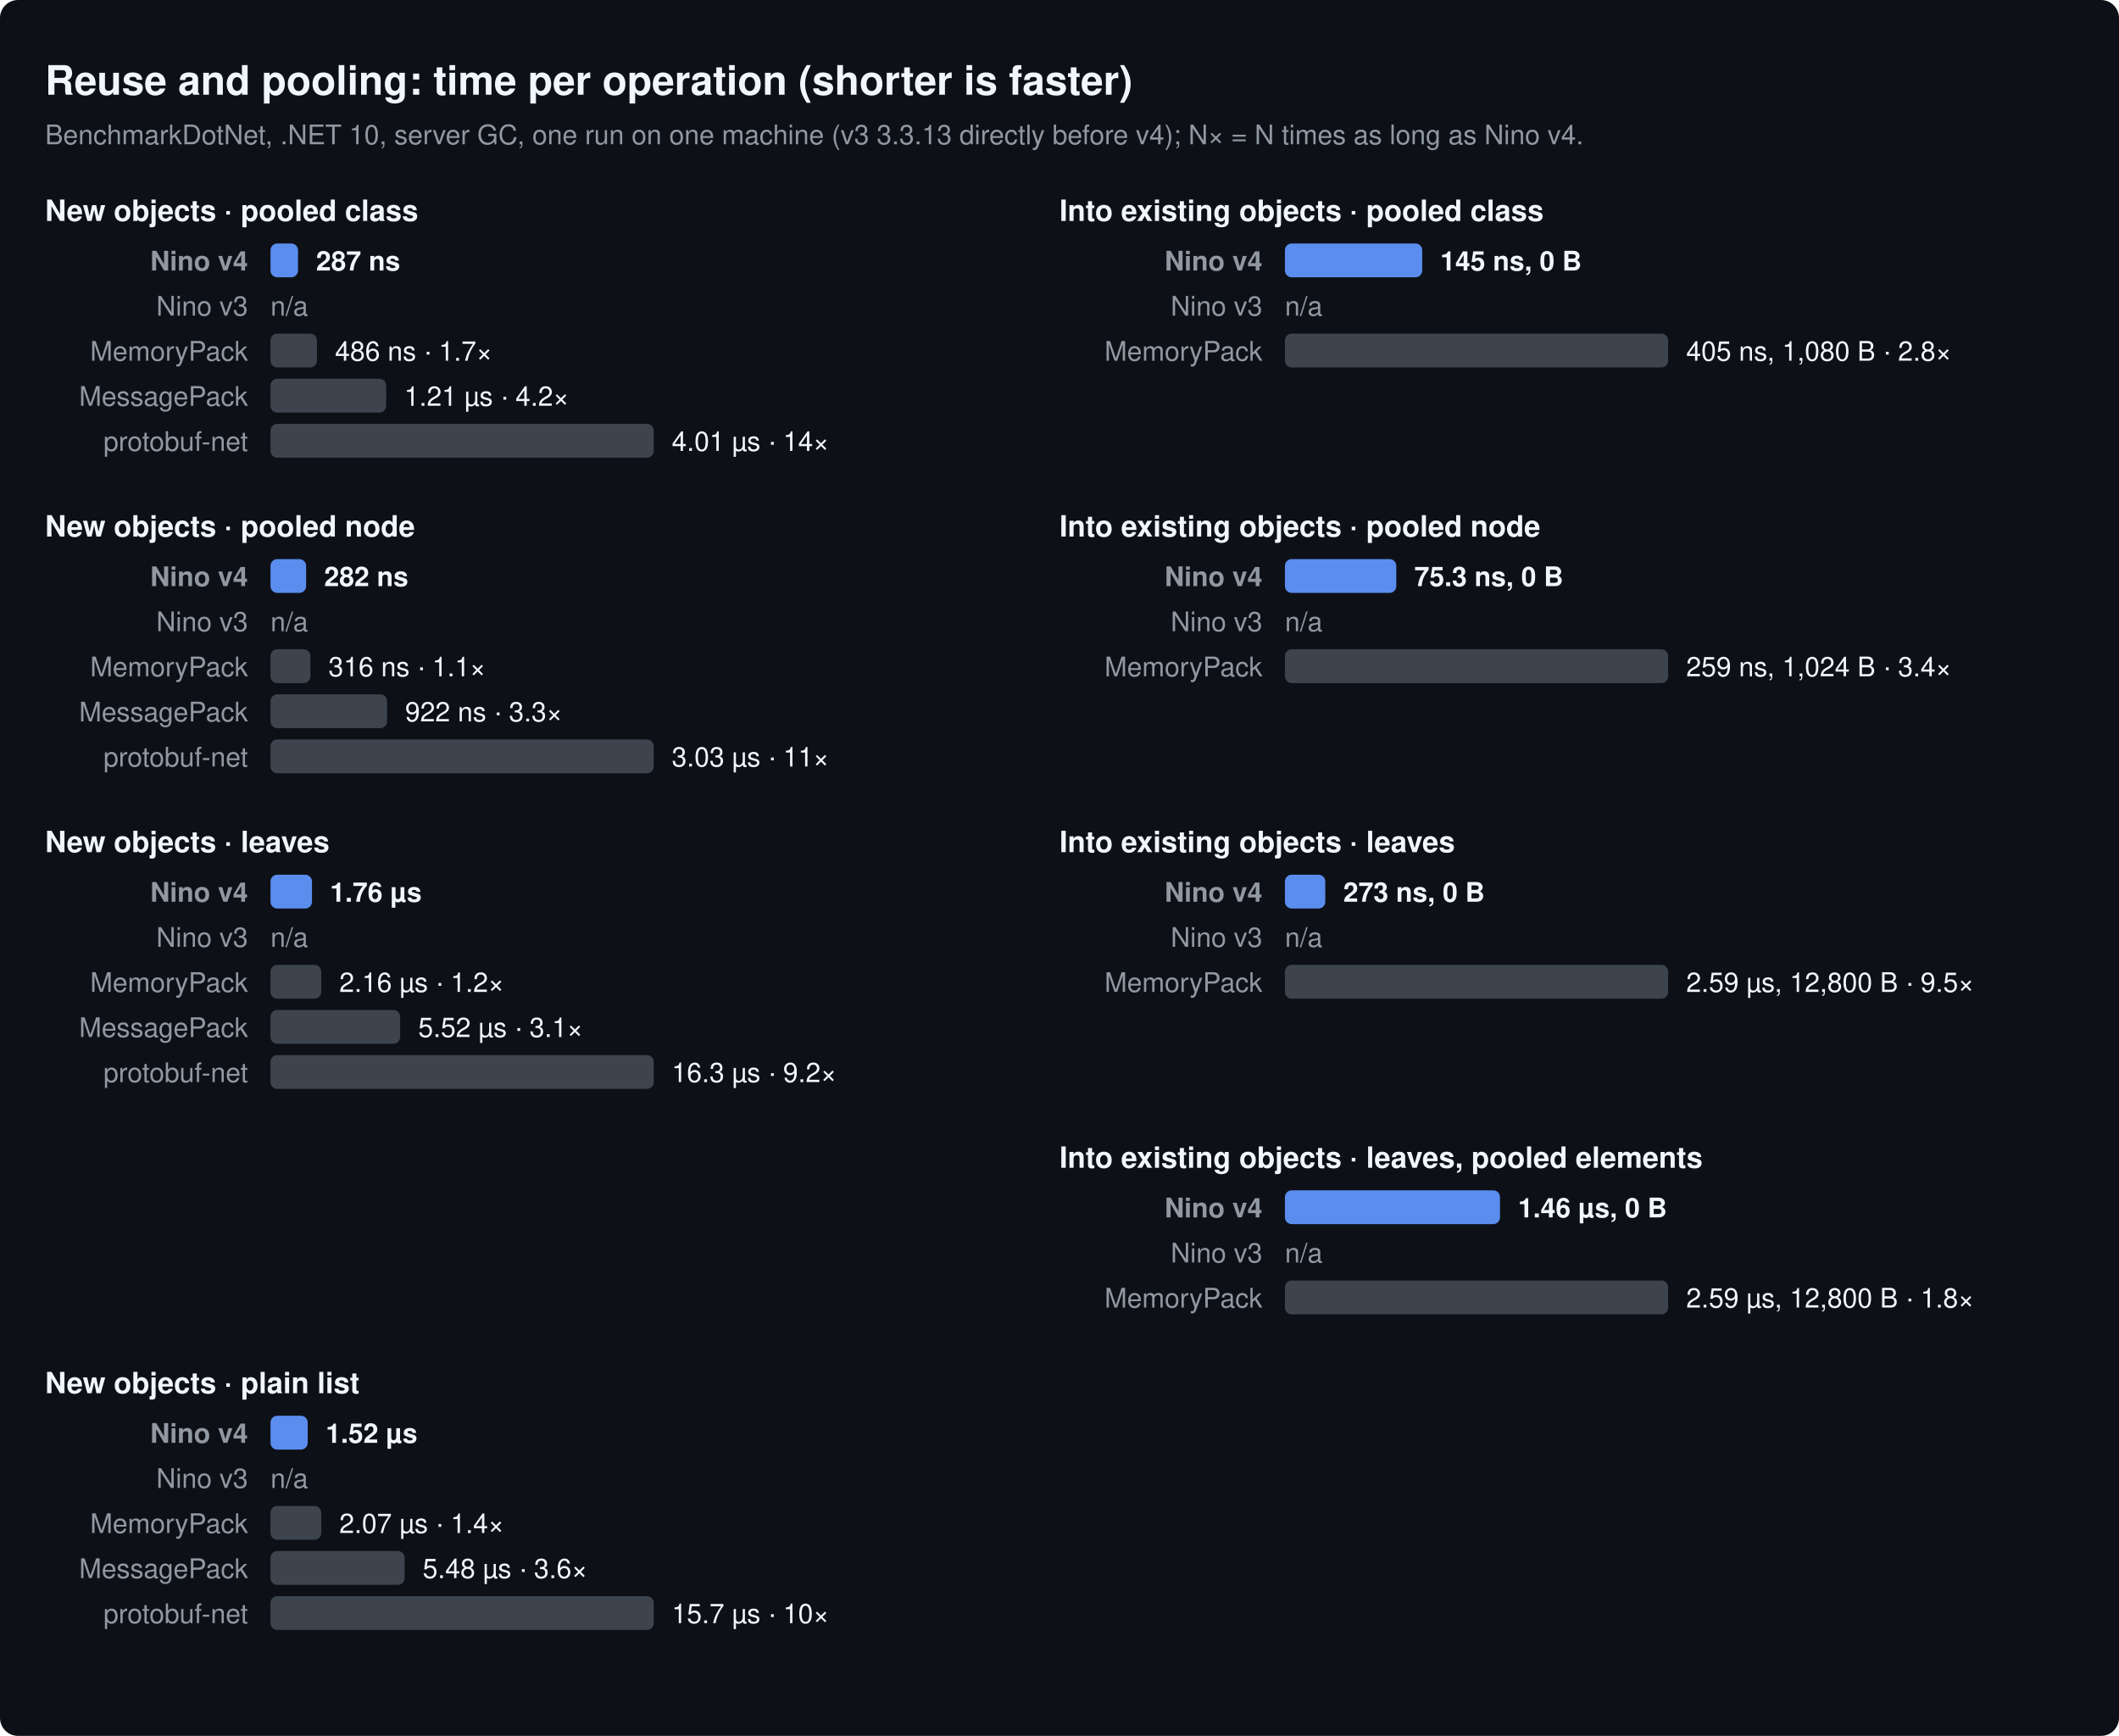
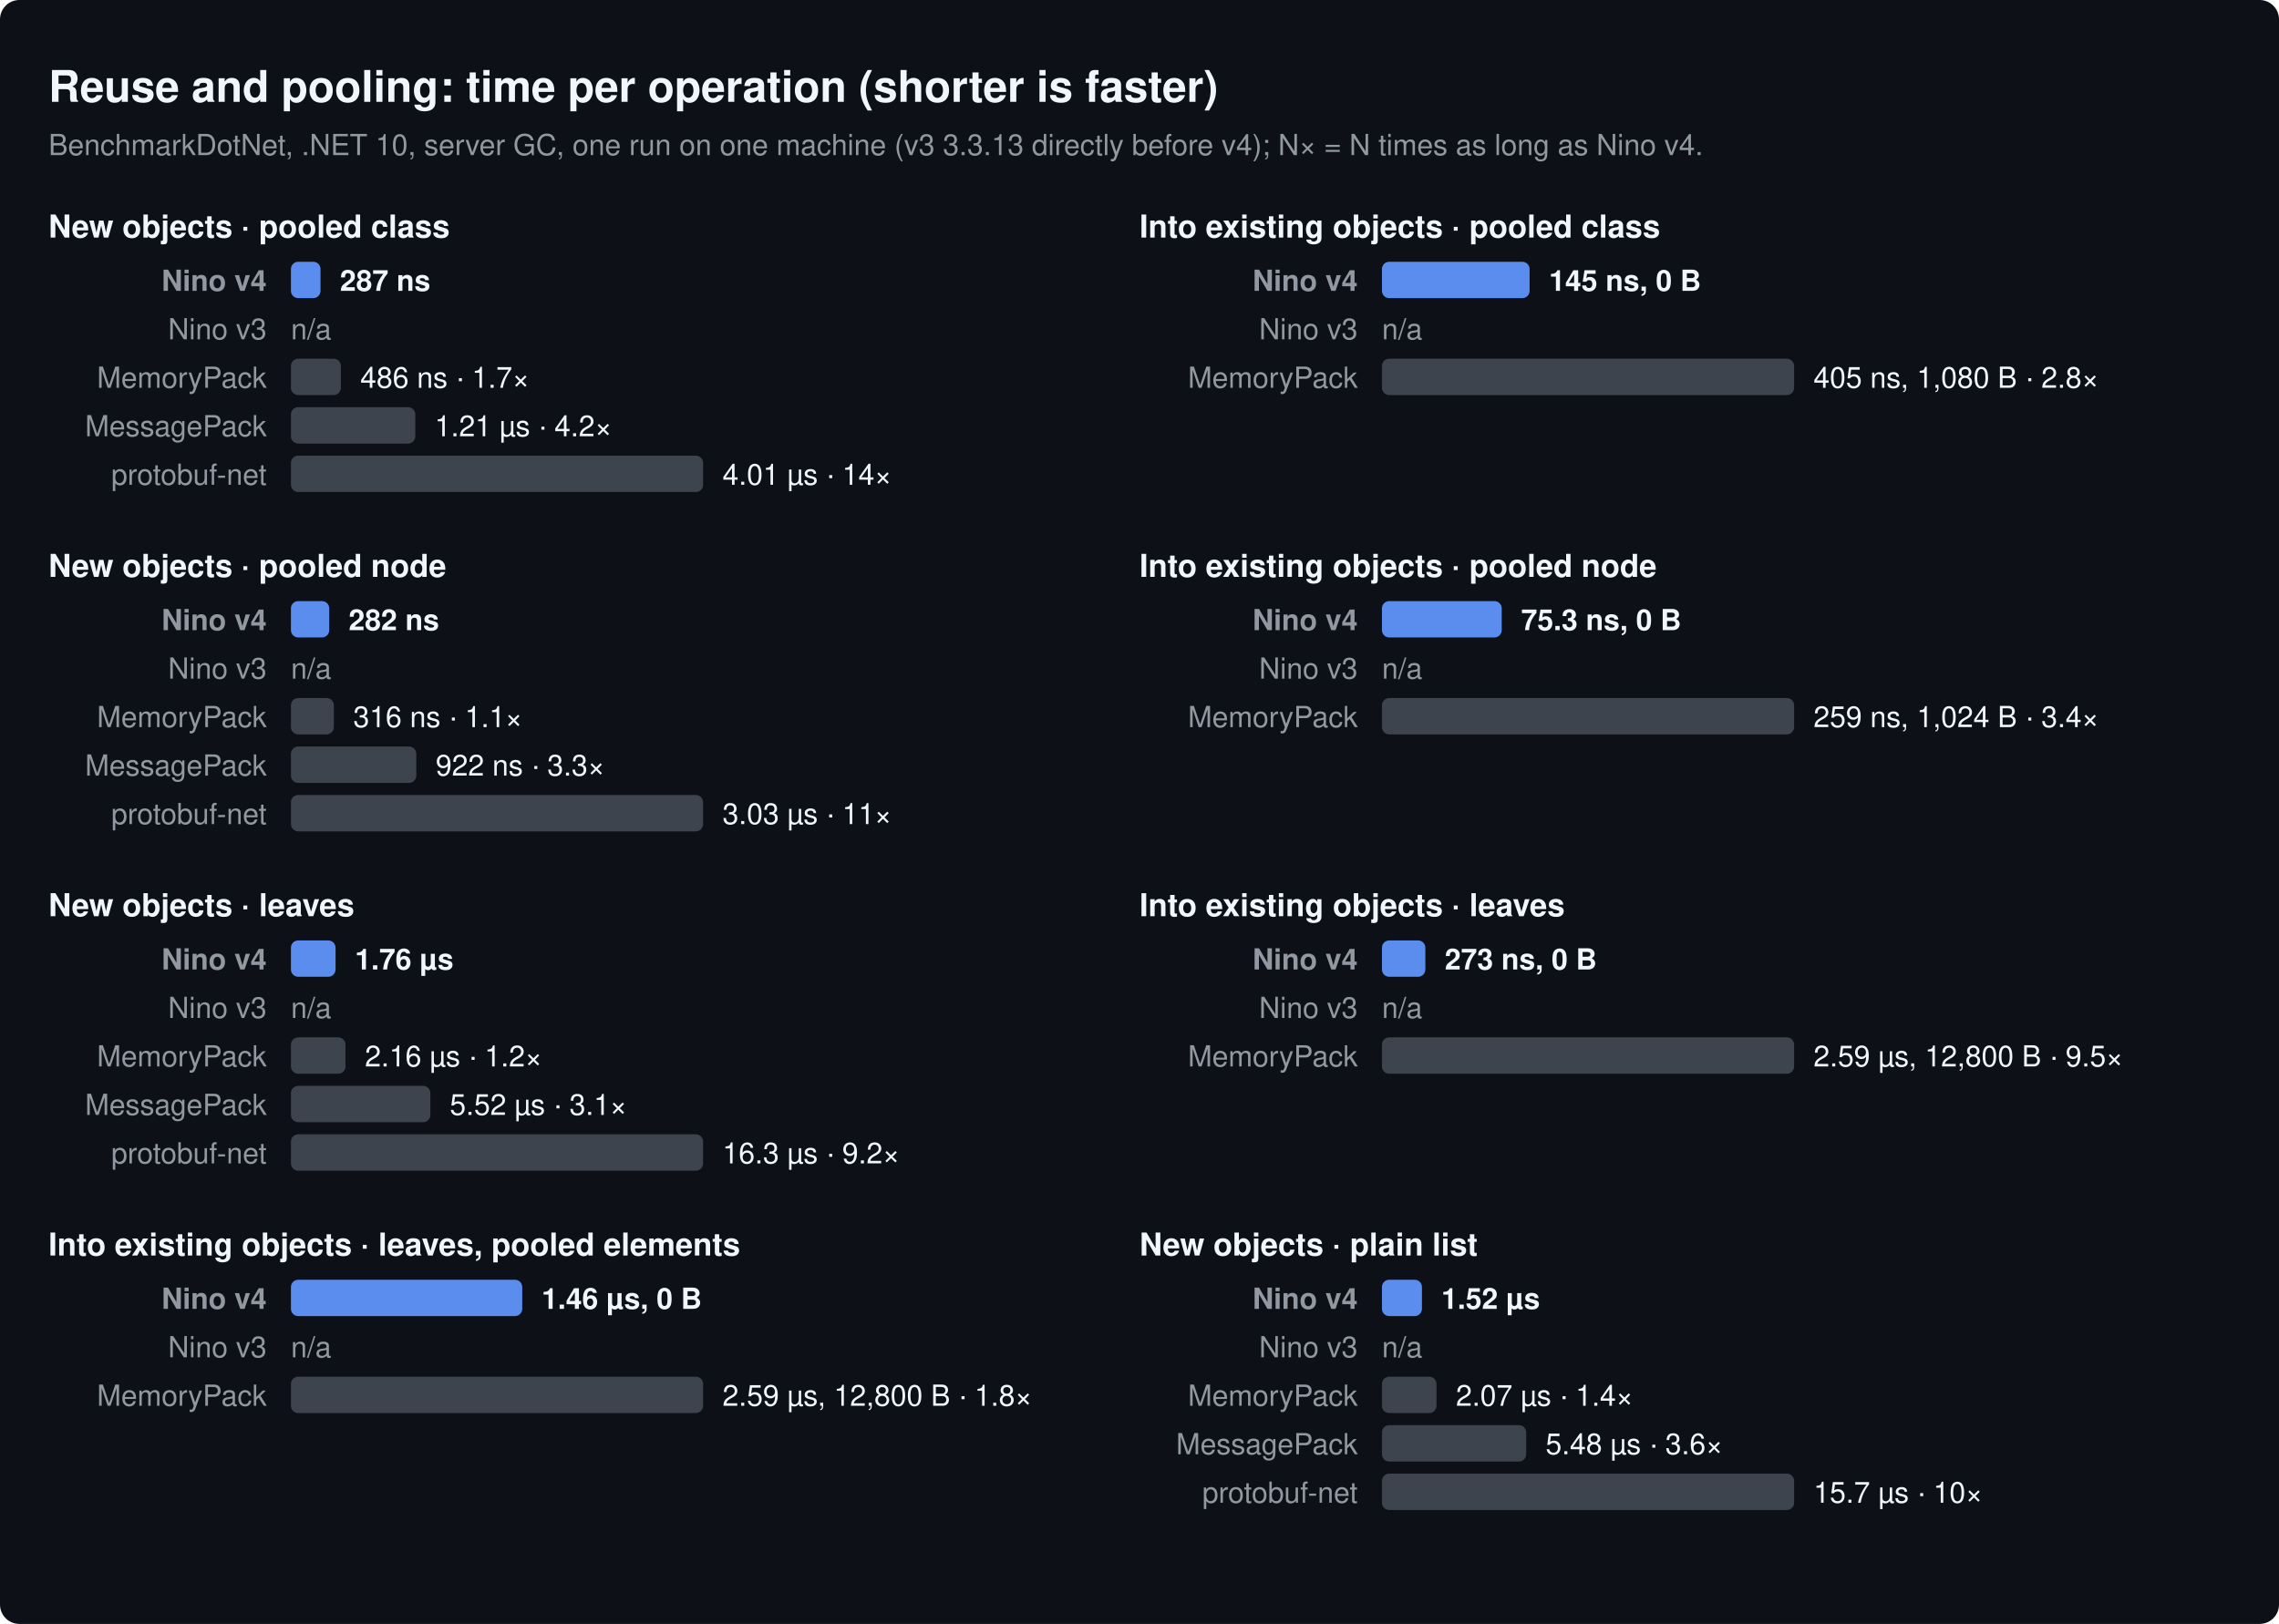
- <svg xmlns="http://www.w3.org/2000/svg" viewBox="0 0 940 770" width="940" height="770" font-family="-apple-system,Segoe UI,Helvetica,Arial,sans-serif">
-   <rect width="940" height="770" rx="8" fill="#0d1117" />
+ <svg xmlns="http://www.w3.org/2000/svg" viewBox="0 0 940 670" width="940" height="670" font-family="-apple-system,Segoe UI,Helvetica,Arial,sans-serif">
+   <rect width="940" height="670" rx="8" fill="#0d1117" />
  <g transform="translate(20 20)">
    <style>.t{font-size:18px;font-weight:700;fill:#f0f6fc}.s{font-size:12px;fill:#9198a1}.g{font-size:13px;font-weight:600;fill:#f0f6fc}.l{font-size:12px;fill:#9198a1;text-anchor:end}.v{font-size:12px;fill:#f0f6fc}.n{font-weight:700}.a{fill:#5b8def}.b{fill:#6e7681}.c{fill:#3d444d}</style>
    <text x="0" y="22" class="t">Reuse and pooling: time per operation (shorter is faster)</text>
    <text x="0" y="44" class="s">BenchmarkDotNet, .NET 10, server GC, one run on one machine (v3 3.3.13 directly before v4); N× = N times as long as Nino v4.</text>
    <text x="0" y="78" class="g">New objects · pooled class</text>
    <text x="90" y="100" class="l n">Nino v4</text>
    <rect x="100" y="88" width="12.2" height="15" rx="3" class="a" />
    <text x="120.2" y="100" class="v n">287 ns</text>
    <text x="90" y="120" class="l">Nino v3</text>
    <text x="100" y="120" class="s">n/a</text>
    <text x="90" y="140" class="l">MemoryPack</text>
    <rect x="100" y="128" width="20.6" height="15" rx="3" class="c" />
    <text x="128.6" y="140" class="v">486 ns · 1.7×</text>
    <text x="90" y="160" class="l">MessagePack</text>
    <rect x="100" y="148" width="51.3" height="15" rx="3" class="c" />
    <text x="159.3" y="160" class="v">1.21 µs · 4.2×</text>
    <text x="90" y="180" class="l">protobuf-net</text>
    <rect x="100" y="168" width="170.0" height="15" rx="3" class="c" />
    <text x="278.0" y="180" class="v">4.01 µs · 14×</text>
    <text x="450" y="78" class="g">Into existing objects · pooled class</text>
    <text x="540" y="100" class="l n">Nino v4</text>
    <rect x="550" y="88" width="60.9" height="15" rx="3" class="a" />
    <text x="618.9" y="100" class="v n">145 ns, 0 B</text>
    <text x="540" y="120" class="l">Nino v3</text>
    <text x="550" y="120" class="s">n/a</text>
    <text x="540" y="140" class="l">MemoryPack</text>
    <rect x="550" y="128" width="170.0" height="15" rx="3" class="c" />
    <text x="728.0" y="140" class="v">405 ns, 1,080 B · 2.8×</text>
    <text x="0" y="218" class="g">New objects · pooled node</text>
    <text x="90" y="240" class="l n">Nino v4</text>
    <rect x="100" y="228" width="15.8" height="15" rx="3" class="a" />
    <text x="123.8" y="240" class="v n">282 ns</text>
    <text x="90" y="260" class="l">Nino v3</text>
    <text x="100" y="260" class="s">n/a</text>
    <text x="90" y="280" class="l">MemoryPack</text>
    <rect x="100" y="268" width="17.7" height="15" rx="3" class="c" />
    <text x="125.7" y="280" class="v">316 ns · 1.1×</text>
    <text x="90" y="300" class="l">MessagePack</text>
    <rect x="100" y="288" width="51.7" height="15" rx="3" class="c" />
    <text x="159.7" y="300" class="v">922 ns · 3.3×</text>
    <text x="90" y="320" class="l">protobuf-net</text>
    <rect x="100" y="308" width="170.0" height="15" rx="3" class="c" />
    <text x="278.0" y="320" class="v">3.03 µs · 11×</text>
    <text x="450" y="218" class="g">Into existing objects · pooled node</text>
    <text x="540" y="240" class="l n">Nino v4</text>
    <rect x="550" y="228" width="49.4" height="15" rx="3" class="a" />
    <text x="607.4" y="240" class="v n">75.3 ns, 0 B</text>
    <text x="540" y="260" class="l">Nino v3</text>
    <text x="550" y="260" class="s">n/a</text>
    <text x="540" y="280" class="l">MemoryPack</text>
    <rect x="550" y="268" width="170.0" height="15" rx="3" class="c" />
    <text x="728.0" y="280" class="v">259 ns, 1,024 B · 3.4×</text>
    <text x="0" y="358" class="g">New objects · leaves</text>
    <text x="90" y="380" class="l n">Nino v4</text>
    <rect x="100" y="368" width="18.4" height="15" rx="3" class="a" />
    <text x="126.4" y="380" class="v n">1.76 µs</text>
    <text x="90" y="400" class="l">Nino v3</text>
    <text x="100" y="400" class="s">n/a</text>
    <text x="90" y="420" class="l">MemoryPack</text>
    <rect x="100" y="408" width="22.5" height="15" rx="3" class="c" />
    <text x="130.5" y="420" class="v">2.16 µs · 1.2×</text>
    <text x="90" y="440" class="l">MessagePack</text>
    <rect x="100" y="428" width="57.5" height="15" rx="3" class="c" />
    <text x="165.5" y="440" class="v">5.52 µs · 3.1×</text>
    <text x="90" y="460" class="l">protobuf-net</text>
    <rect x="100" y="448" width="170.0" height="15" rx="3" class="c" />
    <text x="278.0" y="460" class="v">16.3 µs · 9.2×</text>
    <text x="450" y="358" class="g">Into existing objects · leaves</text>
    <text x="540" y="380" class="l n">Nino v4</text>
    <rect x="550" y="368" width="17.9" height="15" rx="3" class="a" />
    <text x="575.9" y="380" class="v n">273 ns, 0 B</text>
    <text x="540" y="400" class="l">Nino v3</text>
    <text x="550" y="400" class="s">n/a</text>
    <text x="540" y="420" class="l">MemoryPack</text>
    <rect x="550" y="408" width="170.0" height="15" rx="3" class="c" />
    <text x="728.0" y="420" class="v">2.59 µs, 12,800 B · 9.5×</text>
-     <text x="450" y="498" class="g">Into existing objects · leaves, pooled elements</text>
+     <text x="0" y="498" class="g">Into existing objects · leaves, pooled elements</text>
+     <text x="90" y="520" class="l n">Nino v4</text>
+     <rect x="100" y="508" width="95.4" height="15" rx="3" class="a" />
+     <text x="203.4" y="520" class="v n">1.46 µs, 0 B</text>
+     <text x="90" y="540" class="l">Nino v3</text>
+     <text x="100" y="540" class="s">n/a</text>
+     <text x="90" y="560" class="l">MemoryPack</text>
+     <rect x="100" y="548" width="170.0" height="15" rx="3" class="c" />
+     <text x="278.0" y="560" class="v">2.59 µs, 12,800 B · 1.8×</text>
+     <text x="450" y="498" class="g">New objects · plain list</text>
    <text x="540" y="520" class="l n">Nino v4</text>
-     <rect x="550" y="508" width="95.4" height="15" rx="3" class="a" />
-     <text x="653.4" y="520" class="v n">1.46 µs, 0 B</text>
+     <rect x="550" y="508" width="16.5" height="15" rx="3" class="a" />
+     <text x="574.5" y="520" class="v n">1.52 µs</text>
    <text x="540" y="540" class="l">Nino v3</text>
    <text x="550" y="540" class="s">n/a</text>
    <text x="540" y="560" class="l">MemoryPack</text>
-     <rect x="550" y="548" width="170.0" height="15" rx="3" class="c" />
-     <text x="728.0" y="560" class="v">2.59 µs, 12,800 B · 1.8×</text>
-     <text x="0" y="598" class="g">New objects · plain list</text>
-     <text x="90" y="620" class="l n">Nino v4</text>
-     <rect x="100" y="608" width="16.5" height="15" rx="3" class="a" />
-     <text x="124.5" y="620" class="v n">1.52 µs</text>
-     <text x="90" y="640" class="l">Nino v3</text>
-     <text x="100" y="640" class="s">n/a</text>
-     <text x="90" y="660" class="l">MemoryPack</text>
-     <rect x="100" y="648" width="22.5" height="15" rx="3" class="c" />
-     <text x="130.5" y="660" class="v">2.07 µs · 1.4×</text>
-     <text x="90" y="680" class="l">MessagePack</text>
-     <rect x="100" y="668" width="59.5" height="15" rx="3" class="c" />
-     <text x="167.5" y="680" class="v">5.48 µs · 3.6×</text>
-     <text x="90" y="700" class="l">protobuf-net</text>
-     <rect x="100" y="688" width="170.0" height="15" rx="3" class="c" />
-     <text x="278.0" y="700" class="v">15.7 µs · 10×</text>
+     <rect x="550" y="548" width="22.5" height="15" rx="3" class="c" />
+     <text x="580.5" y="560" class="v">2.07 µs · 1.4×</text>
+     <text x="540" y="580" class="l">MessagePack</text>
+     <rect x="550" y="568" width="59.5" height="15" rx="3" class="c" />
+     <text x="617.5" y="580" class="v">5.48 µs · 3.6×</text>
+     <text x="540" y="600" class="l">protobuf-net</text>
+     <rect x="550" y="588" width="170.0" height="15" rx="3" class="c" />
+     <text x="728.0" y="600" class="v">15.7 µs · 10×</text>
  </g>
</svg>
